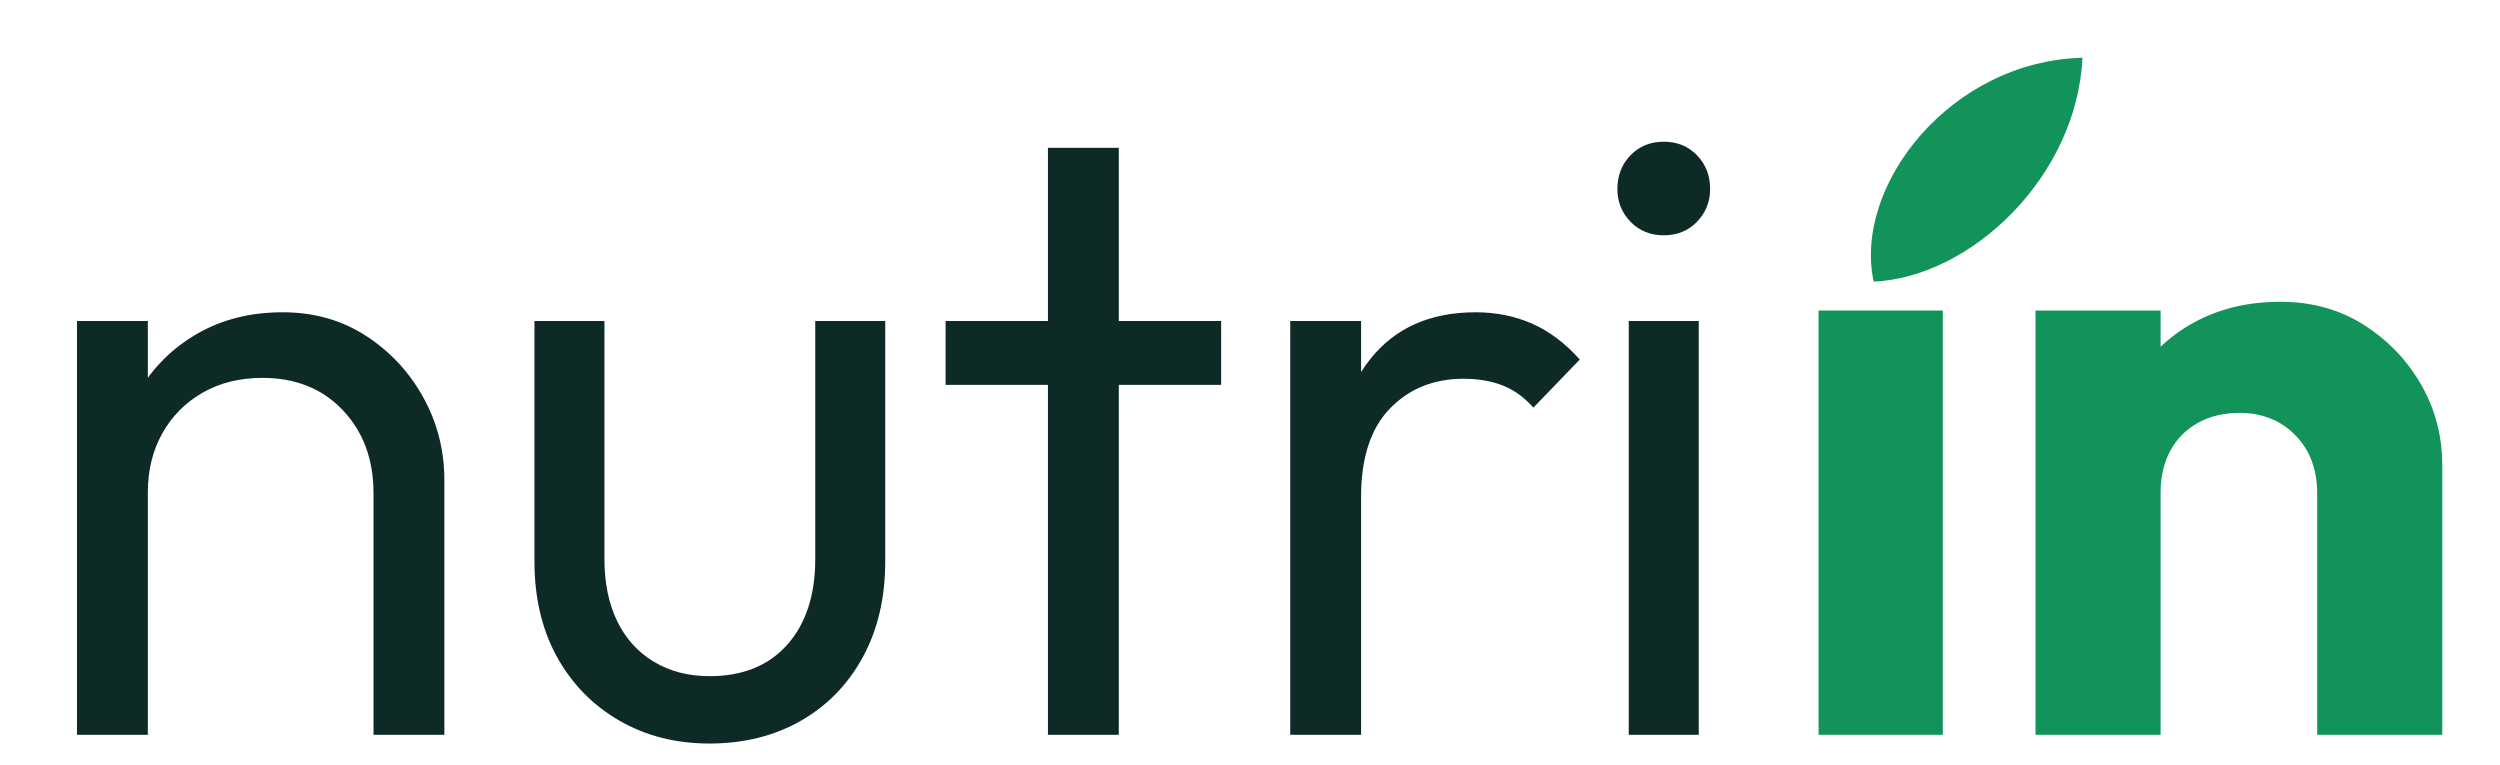
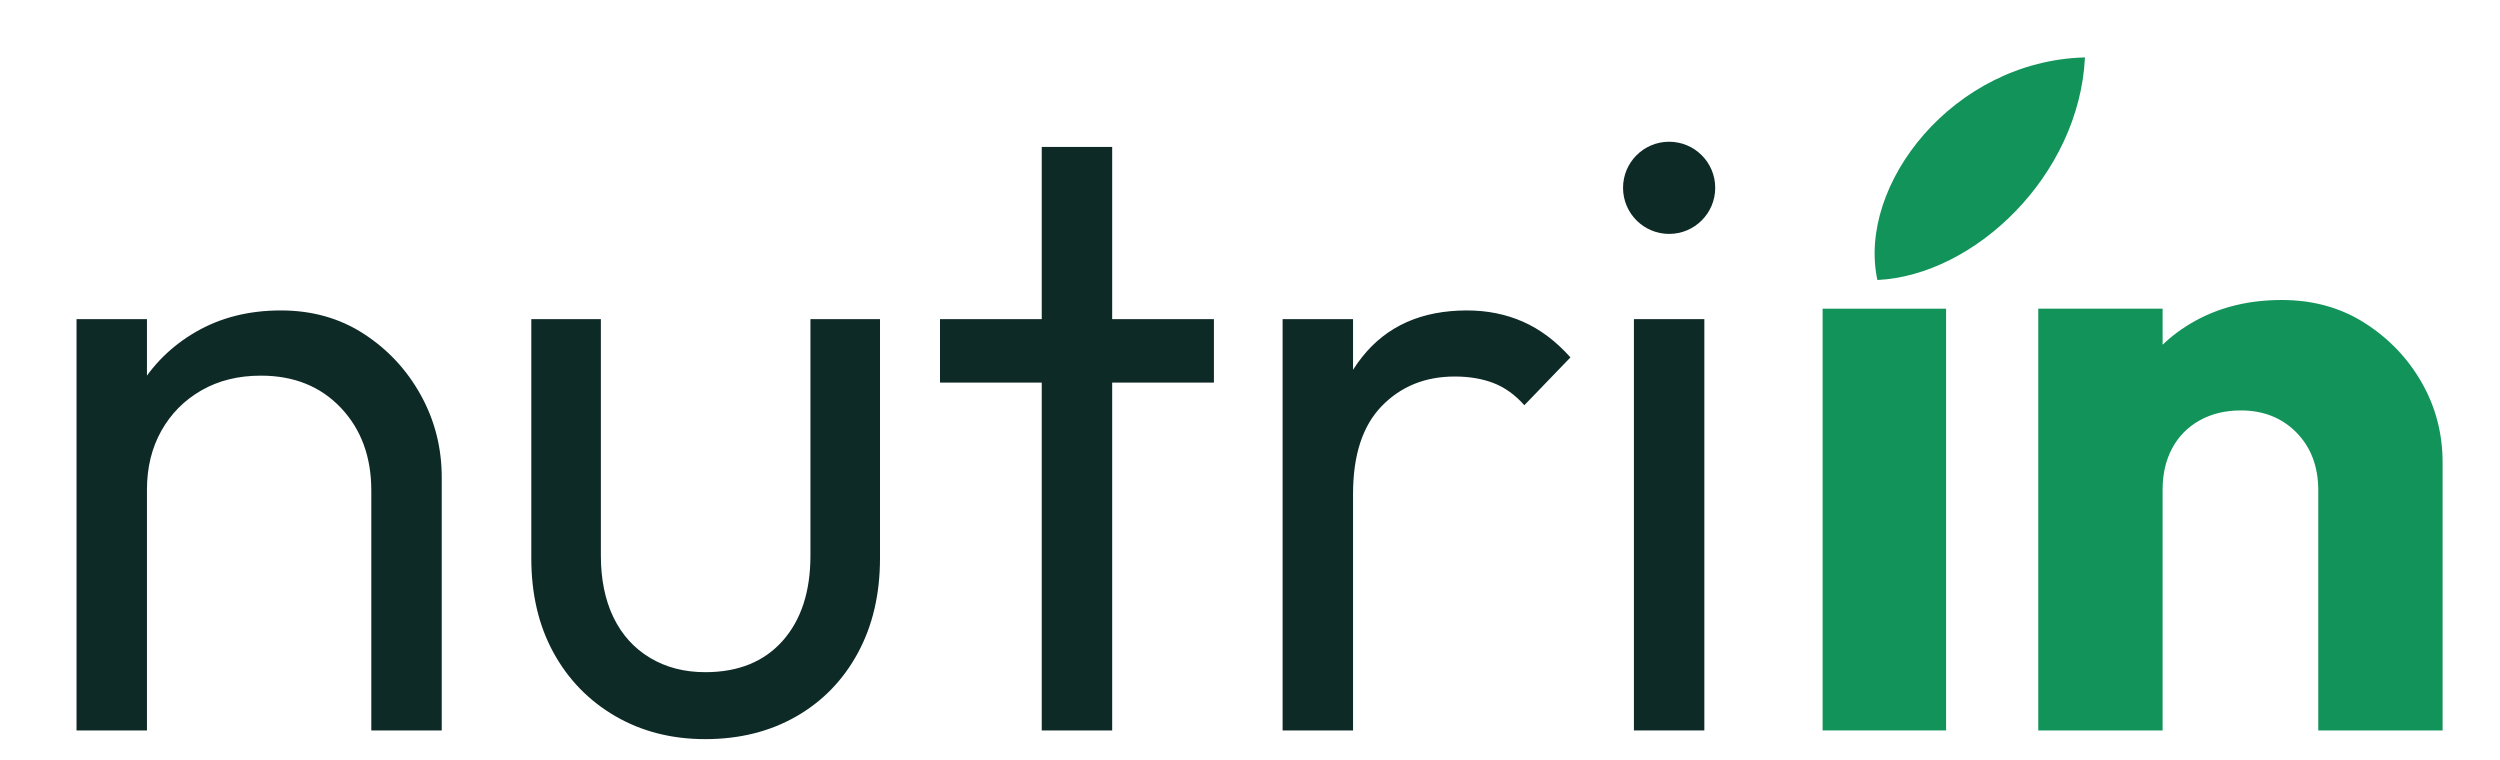
- <svg xmlns="http://www.w3.org/2000/svg" viewBox="0 0 2858 874" role="img" aria-label="Nutriin">
+ <svg xmlns="http://www.w3.org/2000/svg" viewBox="0 0 2875 874" role="img" aria-label="Nutriin">
  <defs />
  <g transform="translate(20,840) scale(1)">
-     <path d="M407 0L407 -276Q407 -334 372 -371Q337 -408 280 -408Q241 -408 211.5 -391Q182 -374 165.5 -344.5Q149 -315 149 -277L114 -296Q114 -350 138.5 -392Q163 -434 205.5 -458.5Q248 -483 303 -483Q357 -483 398.5 -456Q440 -429 464 -385.5Q488 -342 488 -291L488 0ZM68 0L68 -473L149 -473L149 0ZM791 10Q733 10 687.5 -16.5Q642 -43 616.5 -89.5Q591 -136 591 -198L591 -473L671 -473L671 -201Q671 -160 685.5 -130Q700 -100 727.5 -83.5Q755 -67 791 -67Q848 -67 880 -103Q912 -139 912 -201L912 -473L992 -473L992 -198Q992 -136 966.5 -89Q941 -42 895.5 -16Q850 10 791 10ZM1178 0L1178 -671L1259 -671L1259 0ZM1061 -400L1061 -473L1376 -473L1376 -400ZM1455 0L1455 -473L1536 -473L1536 0ZM1536 -272L1504 -286Q1504 -376 1546.5 -429.5Q1589 -483 1667 -483Q1702 -483 1731.5 -470Q1761 -457 1786 -429L1733 -374Q1717 -392 1697.5 -399.5Q1678 -407 1653 -407Q1602 -407 1569 -373Q1536 -339 1536 -272ZM1842 0L1842 -473L1922 -473L1922 0ZM1882 -571Q1859 -571 1844 -586.5Q1829 -602 1829 -624Q1829 -647 1844 -662.5Q1859 -678 1882 -678Q1905 -678 1920 -662.5Q1935 -647 1935 -624Q1935 -602 1920 -586.5Q1905 -571 1882 -571Z" fill="#0E2A27" />
+     <g fill="#0E2A27">
+       <path d="M407 0L407 -276Q407 -334 372 -371Q337 -408 280 -408Q241 -408 211.5 -391Q182 -374 165.5 -344.5Q149 -315 149 -277L114 -296Q114 -350 138.5 -392Q163 -434 205.5 -458.5Q248 -483 303 -483Q357 -483 398.5 -456Q440 -429 464 -385.5Q488 -342 488 -291L488 0ZM68 0L68 -473L149 -473L149 0ZM791 10Q733 10 687.5 -16.5Q642 -43 616.5 -89.5Q591 -136 591 -198L591 -473L671 -473L671 -201Q671 -160 685.5 -130Q700 -100 727.5 -83.5Q755 -67 791 -67Q848 -67 880 -103Q912 -139 912 -201L912 -473L992 -473L992 -198Q992 -136 966.5 -89Q941 -42 895.5 -16Q850 10 791 10ZM1178 0L1178 -671L1259 -671L1259 0ZM1061 -400L1061 -473L1376 -473L1376 -400ZM1455 0L1455 -473L1536 -473L1536 0ZM1536 -272L1504 -286Q1504 -376 1546.5 -429.5Q1589 -483 1667 -483Q1702 -483 1731.5 -470Q1761 -457 1786 -429L1733 -374Q1717 -392 1697.5 -399.5Q1678 -407 1653 -407Q1602 -407 1569 -373Q1536 -339 1536 -272Z" />
+       <g transform="translate(1791,0)">
+         <path d="M68 0L68 -473L149 -473L149 0Z" />
+       </g>
+       <circle cx="1899.5" cy="-624" r="53" />
+     </g>
    <g fill="#12935A">
-       <g transform="translate(2003,0)">
+       <g transform="translate(2020,0)">
        <path d="M56 0L56 -485L198 -485L198 0Z" />
      </g>
-       <g transform="translate(2251,0)">
+       <g transform="translate(2268,0)">
        <path d="M378 0L378 -276Q378 -317 353 -342.5Q328 -368 289 -368Q262 -368 241.5 -356.5Q221 -345 210 -324.5Q199 -304 199 -277L143 -304Q143 -361 168 -404Q193 -447 236.5 -471Q280 -495 336 -495Q390 -495 431.5 -468.5Q473 -442 497 -400Q521 -358 521 -308L521 0ZM56 0L56 -485L199 -485L199 0Z" />
      </g>
-       <path transform="translate(2122.0,-518.0) rotate(-47)" d="M0,0 C64,-92 244,-108 350,0 C246,88 80,78 0,0Z" />
+       <path transform="translate(2139.0,-518.0) rotate(-47)" d="M0,0 C64,-92 244,-108 350,0 C246,88 80,78 0,0Z" />
    </g>
  </g>
</svg>
